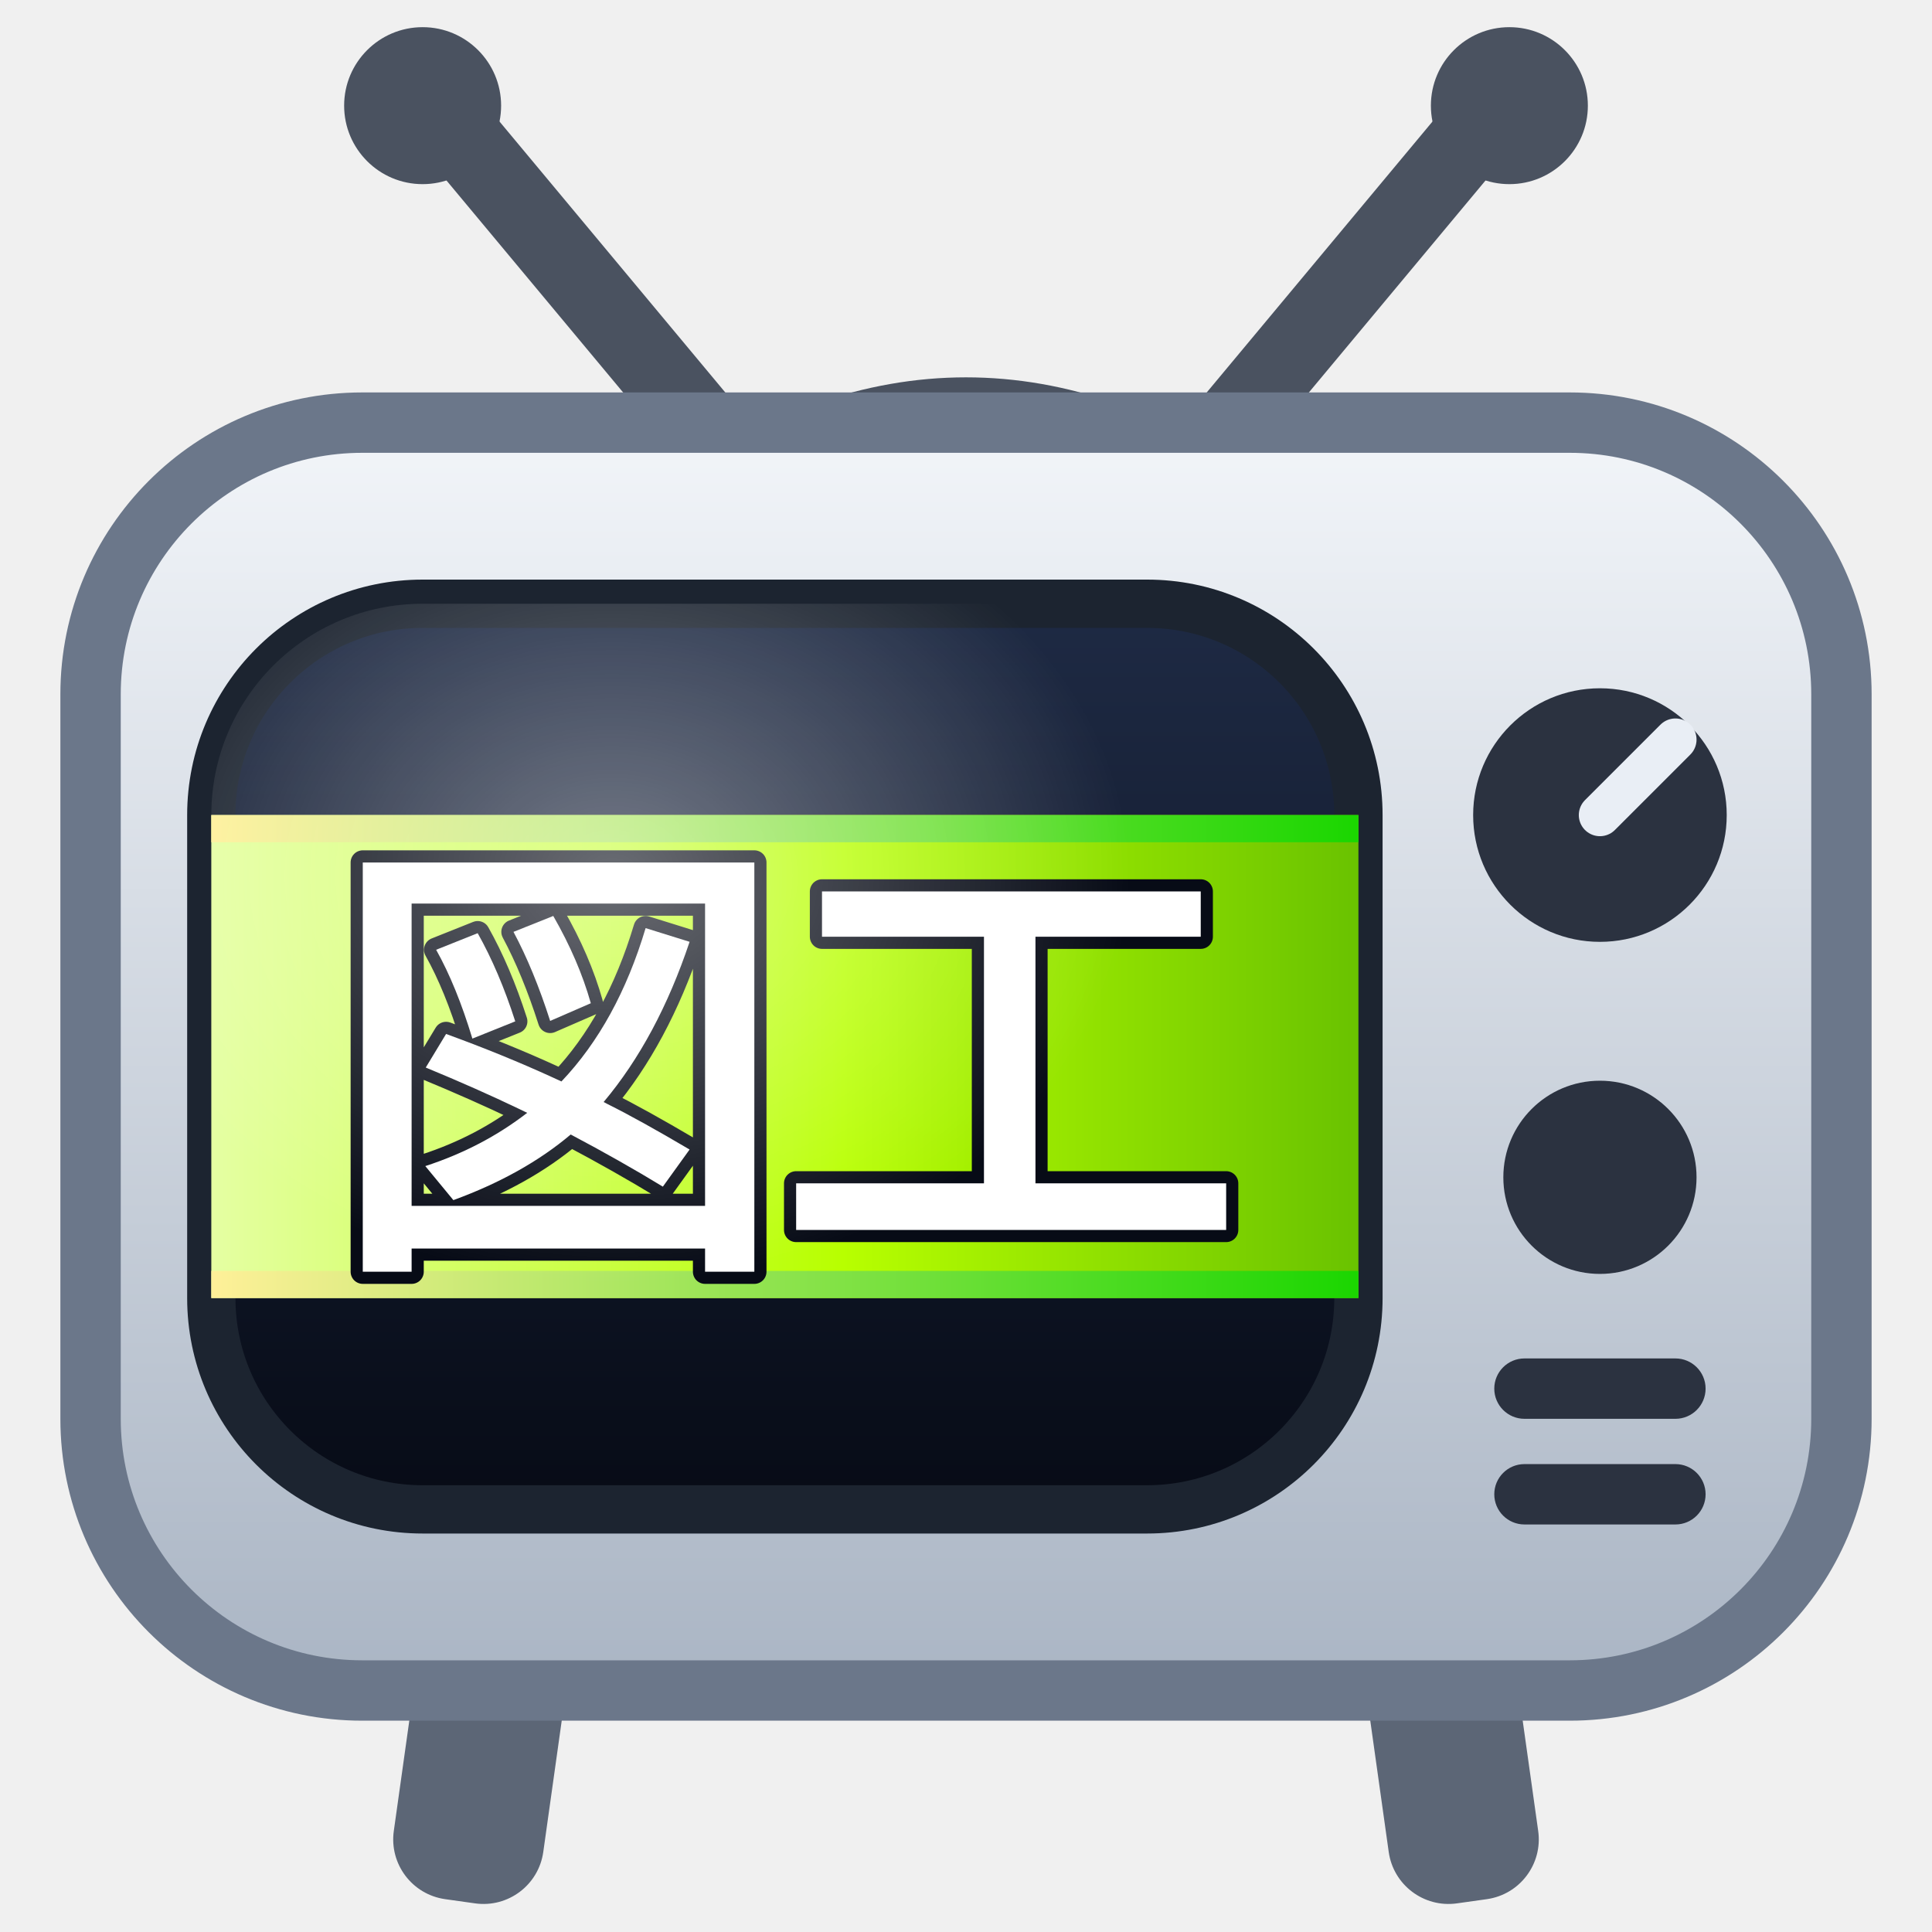
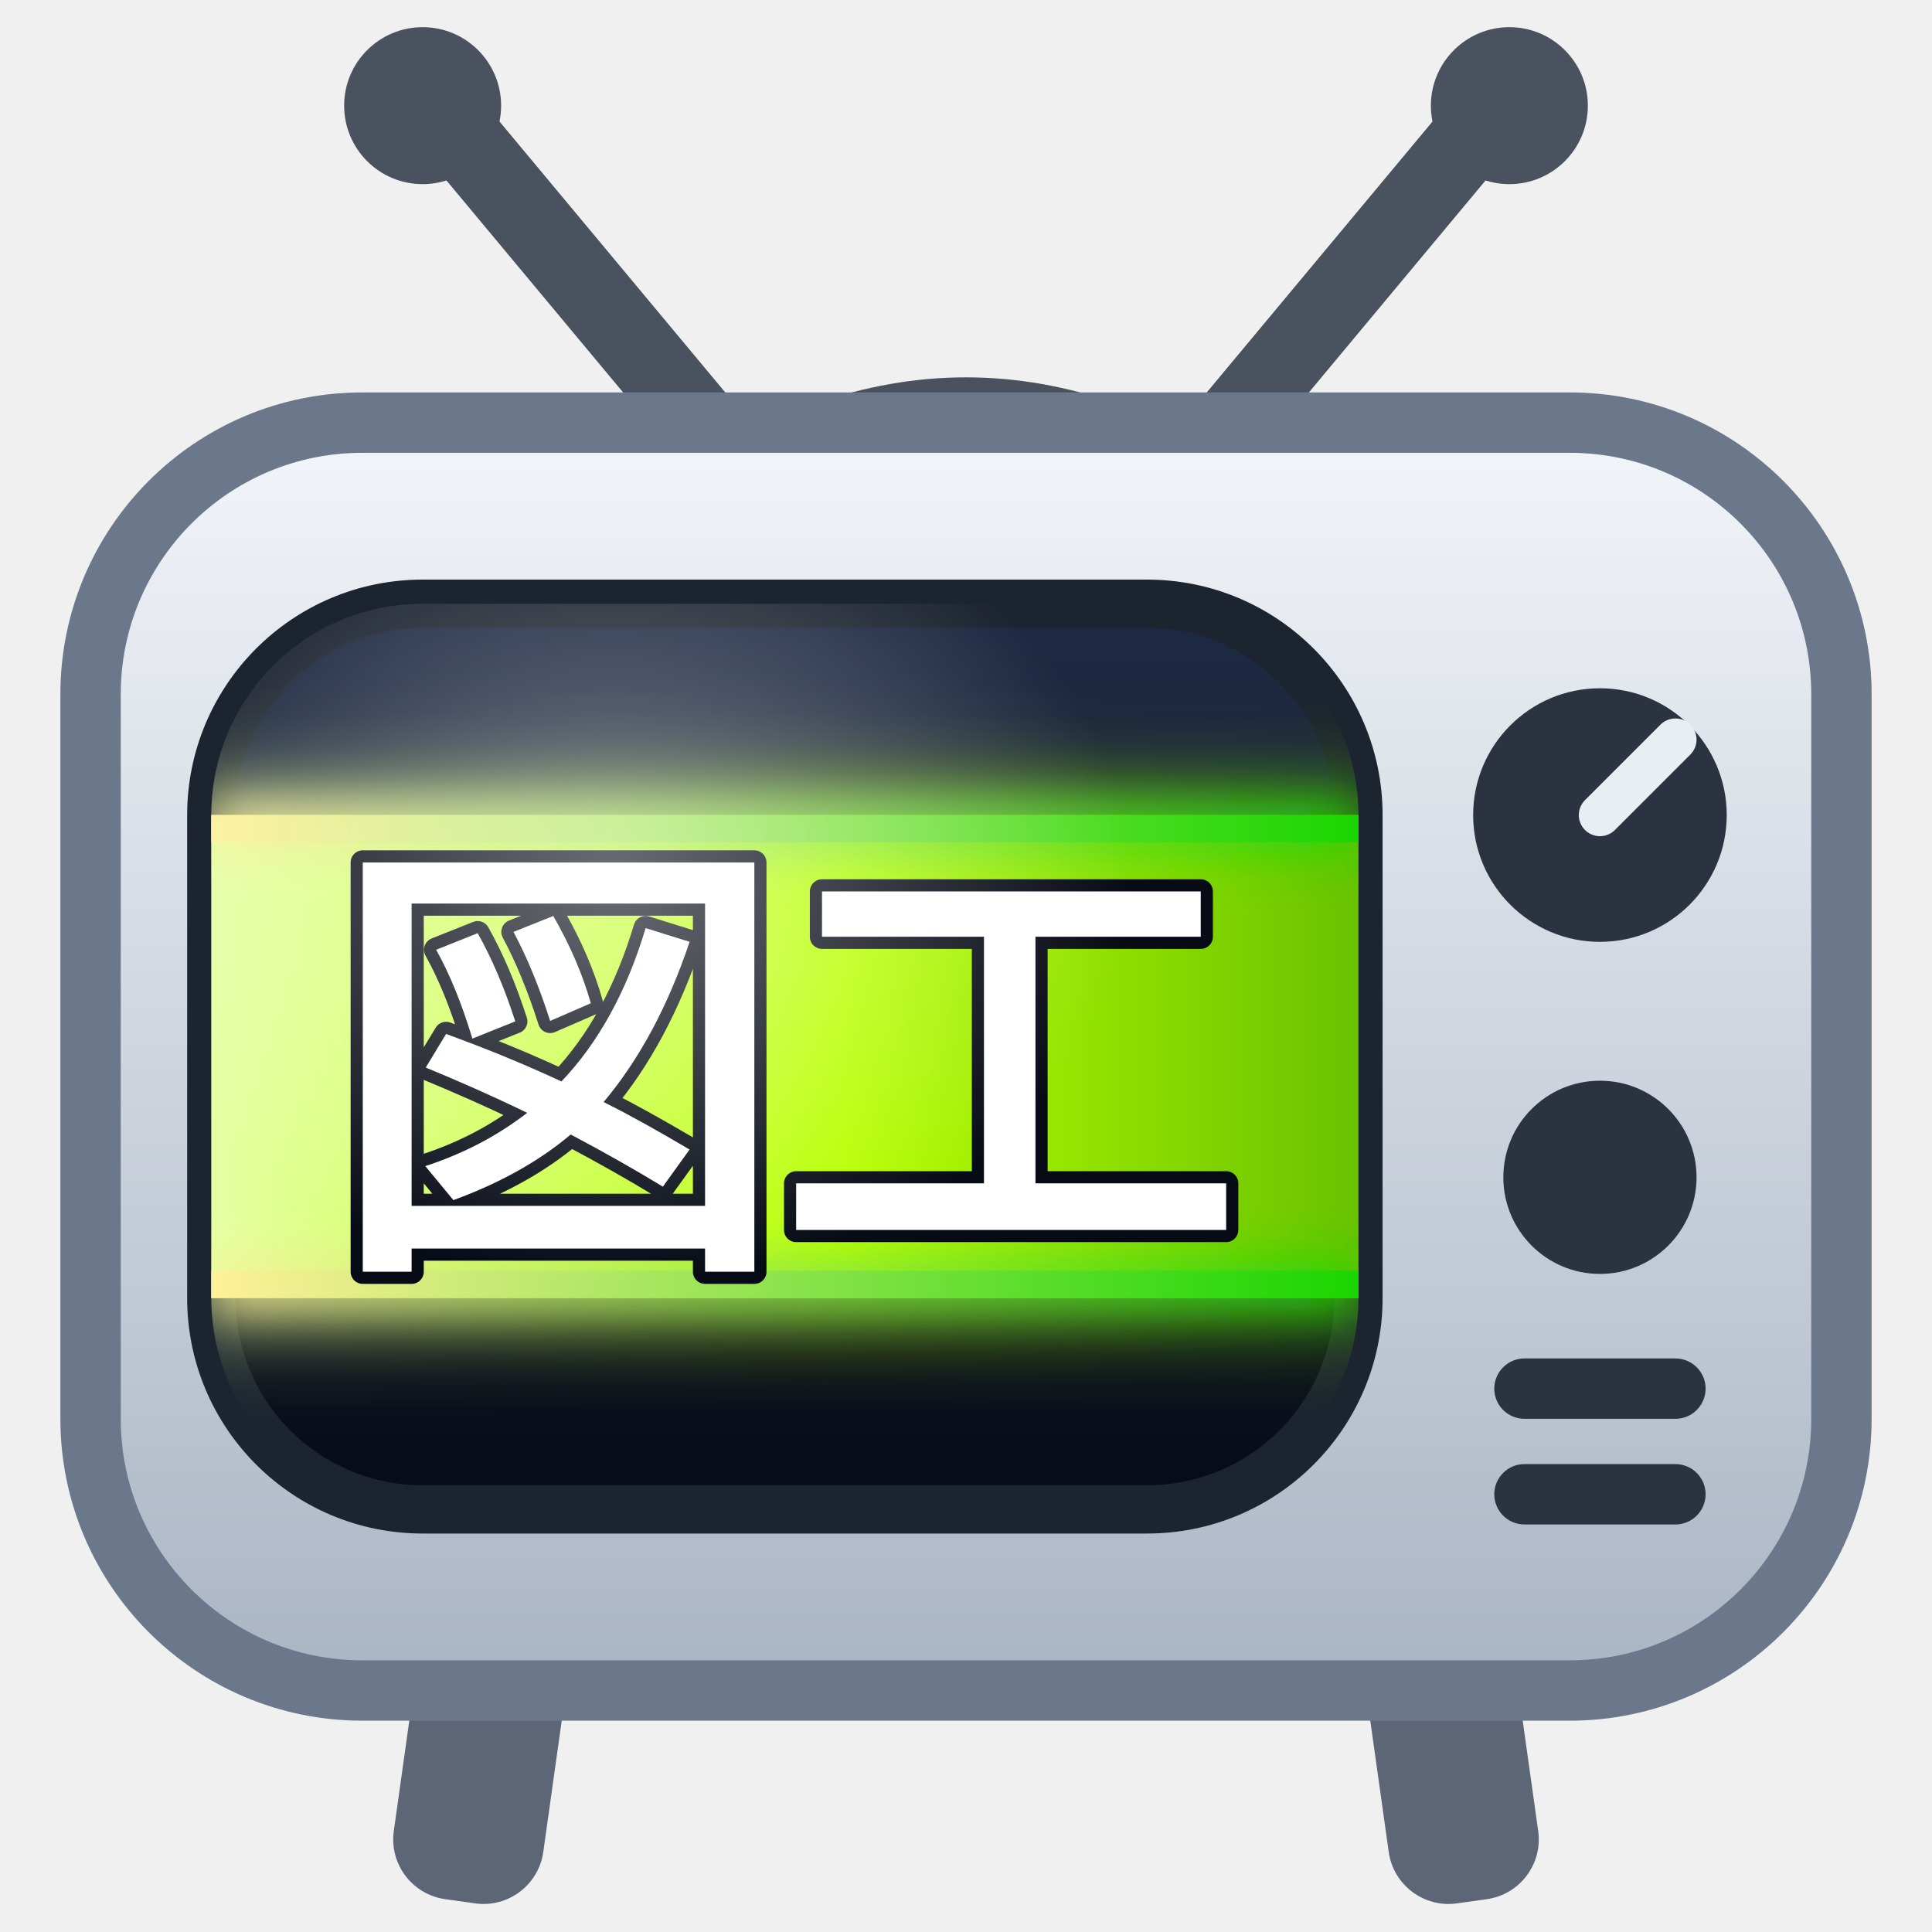
<svg xmlns="http://www.w3.org/2000/svg" viewBox="0 0 64 64">
  <defs>
    <linearGradient id="cab" x1="0" y1="0" x2="0" y2="1">
      <stop offset="0" stop-color="#F2F5F9" />
      <stop offset="1" stop-color="#AAB5C4" />
    </linearGradient>
    <linearGradient id="scr" x1="0" y1="0" x2="0" y2="1">
      <stop offset="0" stop-color="#1E2A44" />
      <stop offset="1" stop-color="#070B16" />
    </linearGradient>
    <linearGradient id="bd" x1="0" y1="0" x2="1" y2="0">
      <stop offset="0" stop-color="#E5FFA3" />
      <stop offset=".55" stop-color="#B8FF00" />
      <stop offset="1" stop-color="#69C200" />
    </linearGradient>
    <clipPath id="sc">
      <rect x="7" y="20" width="38" height="30" rx="7" />
    </clipPath>
    <radialGradient id="gl" cx=".35" cy=".3" r=".9">
      <stop offset="0" stop-color="#fff" stop-opacity=".4" />
      <stop offset=".5" stop-color="#fff" stop-opacity="0" />
    </radialGradient>
    <linearGradient id="rbl" x1="0" y1="0" x2="1" y2="0">
      <stop offset="0" stop-color="#FFF099" />
      <stop offset="1" stop-color="#1AD600" />
    </linearGradient>
+     <filter id="neon" x="-20%" y="-300%" width="140%" height="700%">
+       <feGaussianBlur stdDeviation=".8" />
+     </filter>
+     <filter id="neon2" x="-20%" y="-50%" width="140%" height="200%">
+       <feGaussianBlur stdDeviation="1.2" />
+     </filter>
  </defs>
  <path d="M24 15 L14 3 M40 15 L50 3" stroke="#4A5260" stroke-width="2.6" stroke-linecap="round" />
  <circle cx="14" cy="3.5" r="2.6" fill="#4A5260" />
  <circle cx="50" cy="3.5" r="2.6" fill="#4A5260" />
  <path d="M22 16 Q32 9 42 16 Z" fill="#4A5260" />
  <rect x="14" y="54" width="5" height="9" rx="2" fill="#5C6676" transform="rotate(8 16 54)" />
  <rect x="45" y="54" width="5" height="9" rx="2" fill="#5C6676" transform="rotate(-8 48 54)" />
  <rect x="3" y="14" width="58" height="42" rx="9" fill="url(#cab)" stroke="#6B778A" stroke-width="2" />
  <rect x="7" y="20" width="38" height="30" rx="7" fill="url(#scr)" stroke="#1C2430" stroke-width="1.6" />
+   <g clip-path="url(#sc)">
+     <rect x="6" y="25.5" width="40" height="19" fill="url(#bd)" opacity=".35" filter="url(#neon2)" />
+   </g>
  <rect x="7" y="27" width="38" height="16" fill="url(#bd)" clip-path="url(#sc)" />
+   <g clip-path="url(#sc)" filter="url(#neon)">
+     <rect x="7" y="26.6" width="38" height="1.6" fill="url(#rbl)" />
+     <rect x="7" y="41.8" width="38" height="1.6" fill="url(#rbl)" />
+   </g>
  <rect x="7" y="27" width="38" height="0.9" fill="url(#rbl)" clip-path="url(#sc)" />
  <rect x="7" y="42.1" width="38" height="0.9" fill="url(#rbl)" clip-path="url(#sc)" />
  <path d="M1080 426Q866 245 549 129L422 283Q680 367 883 524L848 541Q654 634 424 729L516 881Q774 787 999 684L1038 666Q1291 932 1419 1360L1618 1298Q1472 862 1229 573Q1239 568 1248 563Q1389 493 1618 358L1497 190Q1305 307 1080 426ZM635 860Q563 1098 471 1262L659 1337Q756 1165 829 938ZM987 940Q913 1171 821 1343L1001 1415Q1116 1215 1171 1020ZM1911 1657V-195H1688V-90H360V-195H139V1657ZM360 1471V103H1688V1471Z" fill="#fff" stroke="#070B16" stroke-width="110" paint-order="stroke" stroke-linejoin="round" transform="translate(11.00 40.70) scale(0.00732 -0.00732)" />
  <path d="M1134 1321V205H1997V-6H51V205H901V1321H168V1526H1882V1321Z" fill="#fff" stroke="#070B16" stroke-width="110" paint-order="stroke" stroke-linejoin="round" transform="translate(26.00 40.70) scale(0.00732 -0.00732)" />
  <rect x="7" y="20" width="38" height="30" rx="7" fill="url(#gl)" />
  <circle cx="53" cy="27" r="4.2" fill="#2B3240" />
  <path d="M53 27 L55.5 24.5" stroke="#E9EEF5" stroke-width="1.4" stroke-linecap="round" />
  <circle cx="53" cy="39" r="3.2" fill="#2B3240" />
  <rect x="49.5" y="45" width="7" height="2" rx="1" fill="#2B3240" />
  <rect x="49.5" y="48.5" width="7" height="2" rx="1" fill="#2B3240" />
</svg>
